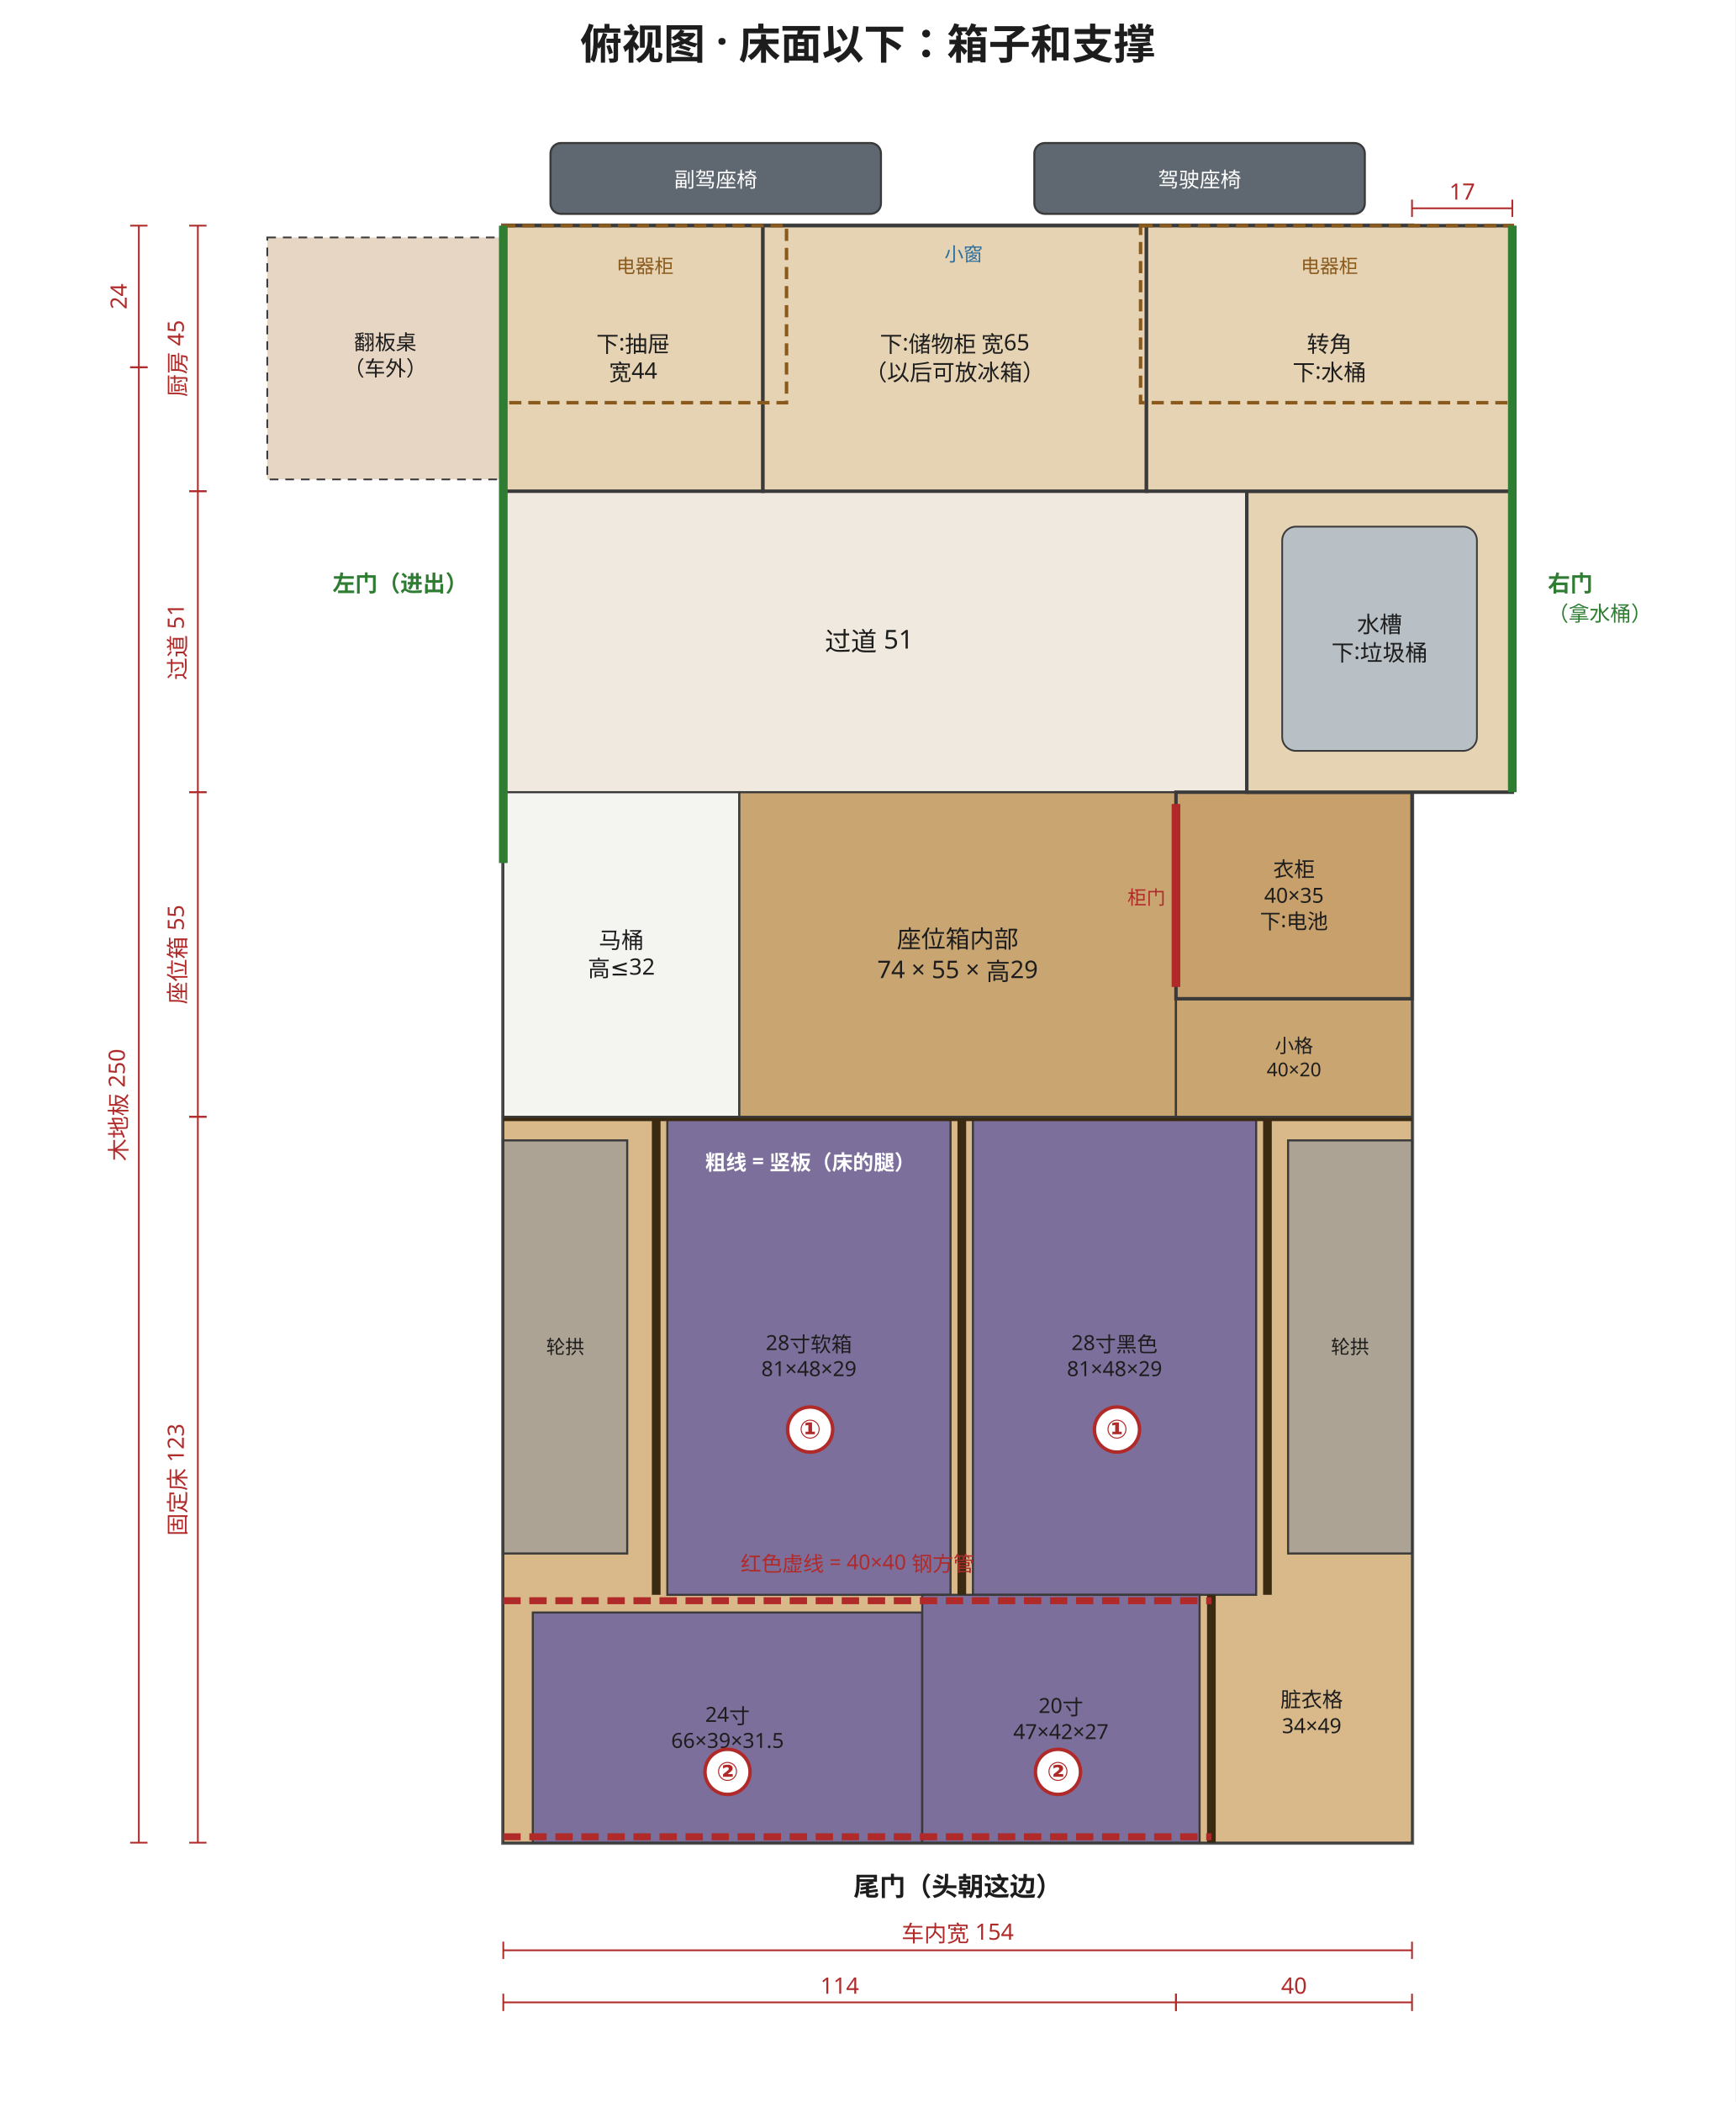
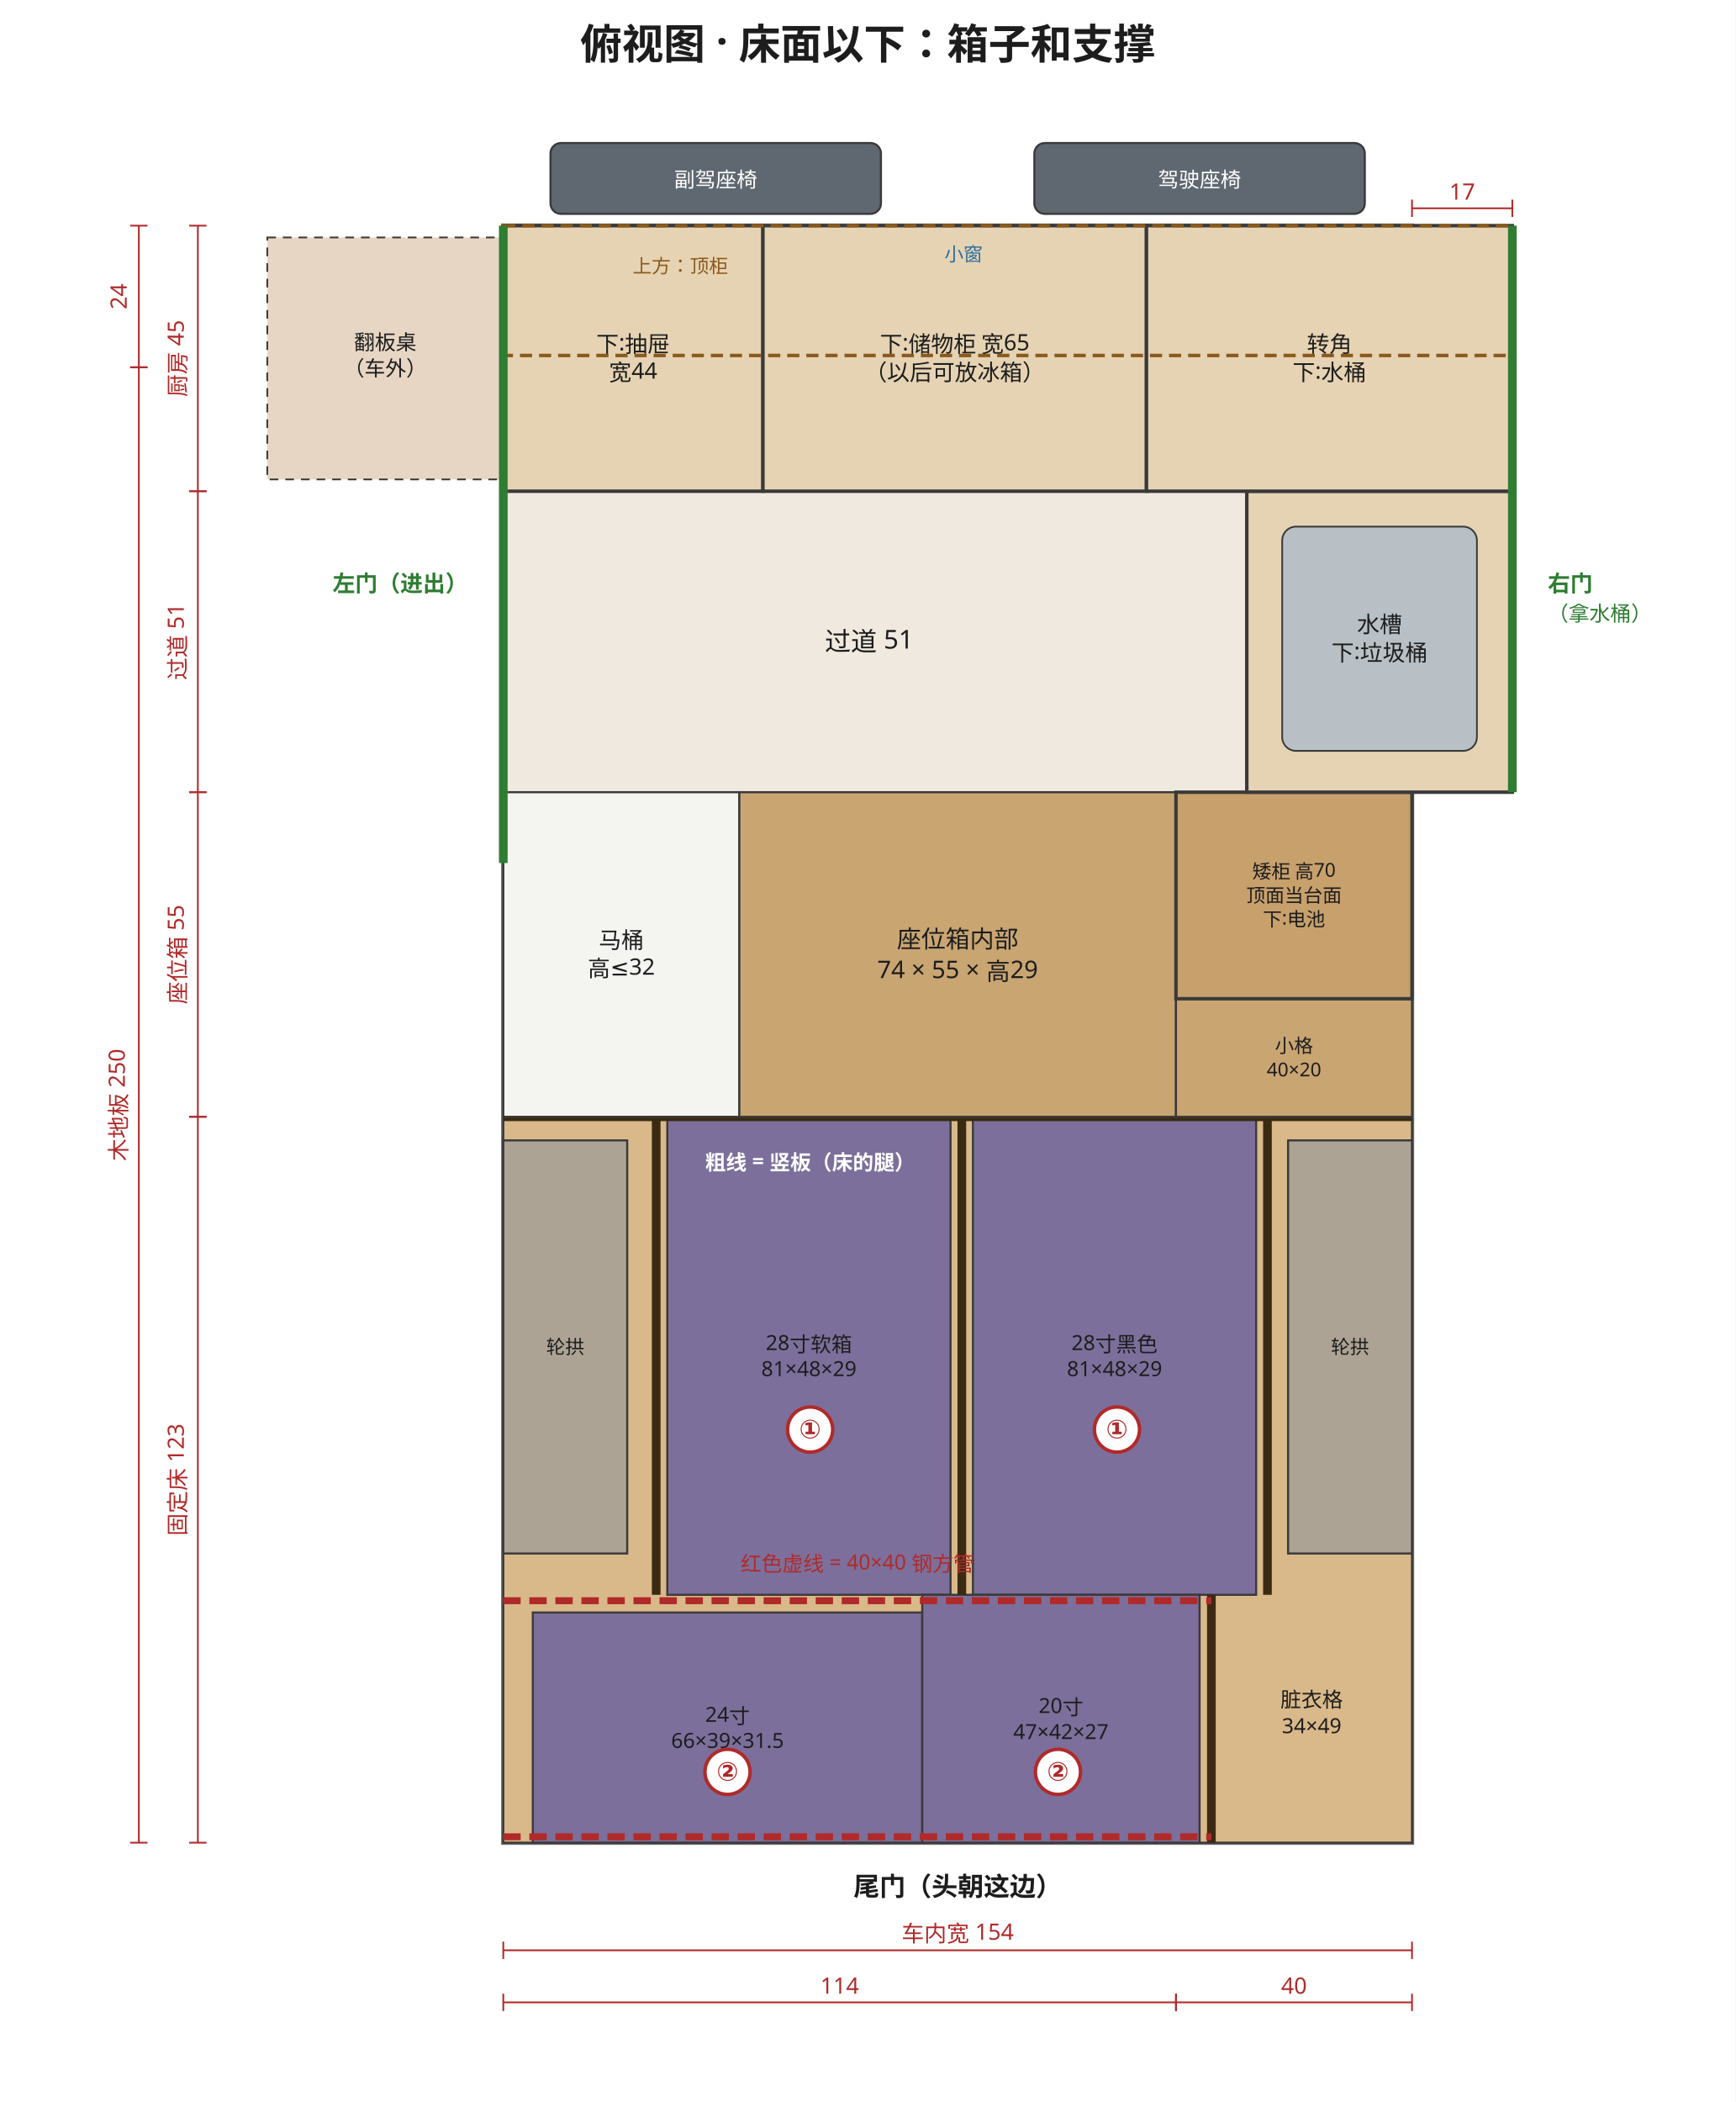
<svg xmlns="http://www.w3.org/2000/svg" width="1000" height="1211" viewBox="0 0 1000 1211" font-family="WenQuanYi Zen Hei, sans-serif">
  <rect width="1000" height="1211" fill="#ffffff" />
  <text x="500.0" y="34" font-size="24" text-anchor="middle" fill="#1d1d1d" font-weight="bold">俯视图 · 床面以下：箱子和支撑</text>
  <rect x="290.0" y="211.6" width="523.6" height="850.0" fill="#efe9df" stroke="#6b6b6b" stroke-width="2.5" />
  <rect x="290.0" y="130.0" width="523.6" height="81.6" fill="#e3ddd2" stroke="#6b6b6b" stroke-width="2.5" />
  <rect x="813.6" y="130.0" width="57.8" height="326.4" fill="#e3ddd2" stroke="#6b6b6b" stroke-width="1.2" />
  <rect x="290.0" y="643.4" width="523.6" height="418.2" fill="#d9b98a" stroke="#3a3a3a" stroke-width="1.2" />
  <rect x="384.5" y="643.4" width="163.2" height="275.4" fill="#7c6f9b" stroke="#3a3a3a" stroke-width="1.2" />
  <text x="466.1" y="777.8" font-size="12" text-anchor="middle" fill="#1d1d1d">28寸软箱</text>
  <text x="466.1" y="792.8" font-size="12" text-anchor="middle" fill="#1d1d1d">81×48×29</text>
  <rect x="560.6" y="643.4" width="163.2" height="275.4" fill="#7c6f9b" stroke="#3a3a3a" stroke-width="1.2" />
  <text x="642.2" y="777.8" font-size="12" text-anchor="middle" fill="#1d1d1d">28寸黑色</text>
  <text x="642.2" y="792.8" font-size="12" text-anchor="middle" fill="#1d1d1d">81×48×29</text>
  <rect x="307.0" y="929.0" width="224.4" height="132.6" fill="#7c6f9b" stroke="#3a3a3a" stroke-width="1.2" />
  <text x="419.2" y="992.0" font-size="12" text-anchor="middle" fill="#1d1d1d">24寸</text>
  <text x="419.2" y="1007.0" font-size="12" text-anchor="middle" fill="#1d1d1d">66×39×31.5</text>
  <rect x="531.4" y="918.8" width="159.8" height="142.8" fill="#7c6f9b" stroke="#3a3a3a" stroke-width="1.2" />
  <text x="611.3" y="986.9" font-size="12" text-anchor="middle" fill="#1d1d1d">20寸</text>
  <text x="611.3" y="1001.9" font-size="12" text-anchor="middle" fill="#1d1d1d">47×42×27</text>
  <rect x="290.0" y="657.0" width="71.4" height="238.0" fill="#9a9a9a" stroke="#3a3a3a" stroke-width="1.2" fill-opacity="0.7" />
  <text x="325.7" y="779.9" font-size="11" text-anchor="middle" fill="#1d1d1d">轮拱</text>
  <rect x="742.2" y="657.0" width="71.4" height="238.0" fill="#9a9a9a" stroke="#3a3a3a" stroke-width="1.2" fill-opacity="0.7" />
  <text x="777.9" y="779.9" font-size="11" text-anchor="middle" fill="#1d1d1d">轮拱</text>
  <line x1="378.1" y1="918.8" x2="378.1" y2="643.4" stroke="#3b2a12" stroke-width="5" />
  <line x1="554.2" y1="918.8" x2="554.2" y2="643.4" stroke="#3b2a12" stroke-width="5" />
  <line x1="730.3" y1="918.8" x2="730.3" y2="643.4" stroke="#3b2a12" stroke-width="5" />
  <line x1="698.0" y1="1061.6" x2="698.0" y2="918.8" stroke="#3b2a12" stroke-width="5" />
  <line x1="290.0" y1="643.4" x2="813.6" y2="643.4" stroke="#3b2a12" stroke-width="5" />
  <line x1="290.0" y1="1058.2" x2="698.0" y2="1058.2" stroke="#b02a2a" stroke-width="4" stroke-dasharray="10 5" />
  <line x1="290.0" y1="922.2" x2="698.0" y2="922.2" stroke="#b02a2a" stroke-width="4" stroke-dasharray="10 5" />
  <text x="755.8" y="983.5" font-size="12" text-anchor="middle" fill="#1d1d1d">脏衣格</text>
  <text x="755.8" y="998.5" font-size="12" text-anchor="middle" fill="#1d1d1d">34×49</text>
  <text x="466.8" y="674.0" font-size="12" text-anchor="middle" fill="#ffffff" font-weight="bold">粗线 = 竖板（床的腿）</text>
  <text x="494.0" y="905.2" font-size="12" text-anchor="middle" fill="#b02a2a">红色虚线 = 40×40 钢方管</text>
  <rect x="290.0" y="456.4" width="136.0" height="187.0" fill="#f4f4f1" stroke="#3a3a3a" stroke-width="1.2" />
  <text x="358.0" y="546.3" font-size="13" text-anchor="middle" fill="#1d1d1d">马桶</text>
  <text x="358.0" y="562.6" font-size="13" text-anchor="middle" fill="#1d1d1d">高≤32</text>
  <rect x="426.0" y="456.4" width="251.6" height="187.0" fill="#c9a572" stroke="#3a3a3a" stroke-width="1.2" />
  <text x="551.8" y="546.0" font-size="14" text-anchor="middle" fill="#1d1d1d">座位箱内部</text>
  <text x="551.8" y="563.5" font-size="14" text-anchor="middle" fill="#1d1d1d">74 × 55 × 高29</text>
  <rect x="677.6" y="575.4" width="136.0" height="68.0" fill="#c9a572" stroke="#3a3a3a" stroke-width="1.2" />
  <text x="745.6" y="606.4" font-size="11" text-anchor="middle" fill="#1d1d1d">小格</text>
  <text x="745.6" y="620.1" font-size="11" text-anchor="middle" fill="#1d1d1d">40×20</text>
  <circle cx="466.8" cy="823.6" r="13" fill="#ffffff" stroke="#b02a2a" stroke-width="2" />
  <text x="466.8" y="828.6" font-size="15" text-anchor="middle" fill="#b02a2a" font-weight="bold">①</text>
  <circle cx="643.6" cy="823.6" r="13" fill="#ffffff" stroke="#b02a2a" stroke-width="2" />
  <text x="643.6" y="828.6" font-size="15" text-anchor="middle" fill="#b02a2a" font-weight="bold">①</text>
  <circle cx="419.2" cy="1020.8" r="13" fill="#ffffff" stroke="#b02a2a" stroke-width="2" />
  <text x="419.2" y="1025.8" font-size="15" text-anchor="middle" fill="#b02a2a" font-weight="bold">②</text>
  <circle cx="609.6" cy="1020.8" r="13" fill="#ffffff" stroke="#b02a2a" stroke-width="2" />
  <text x="609.6" y="1025.8" font-size="15" text-anchor="middle" fill="#b02a2a" font-weight="bold">②</text>
  <rect x="677.6" y="456.4" width="136.0" height="119.0" fill="#c7a06c" stroke="#3a3a3a" stroke-width="2" />
-   <text x="745.6" y="505.1" font-size="12" text-anchor="middle" fill="#1d1d1d">衣柜</text>
-   <text x="745.6" y="520.1" font-size="12" text-anchor="middle" fill="#1d1d1d">40×35</text>
-   <text x="745.6" y="535.1" font-size="12" text-anchor="middle" fill="#1d1d1d">下:电池</text>
-   <line x1="677.6" y1="463.2" x2="677.6" y2="568.6" stroke="#b02a2a" stroke-width="5" />
-   <text x="671.6" y="521.0" font-size="11" text-anchor="end" fill="#b02a2a">柜门</text>
+   <text x="745.6" y="506.0" font-size="11" text-anchor="middle" fill="#1d1d1d">矮柜 高70</text>
+   <text x="745.6" y="519.8" font-size="11" text-anchor="middle" fill="#1d1d1d">顶面当台面</text>
+   <text x="745.6" y="533.5" font-size="11" text-anchor="middle" fill="#1d1d1d">下:电池</text>
  <text x="500.8" y="374.9" font-size="15" text-anchor="middle" fill="#1d1d1d">过道 51</text>
  <rect x="718.4" y="283.0" width="153.0" height="173.4" fill="#e6d3b3" stroke="#3a3a3a" stroke-width="2" />
  <rect x="738.8" y="303.4" width="112.2" height="129.2" rx="8" fill="#b8c0c6" stroke="#3a3a3a" />
  <text x="794.9" y="364.4" font-size="13" text-anchor="middle" fill="#1d1d1d">水槽</text>
  <text x="794.9" y="380.7" font-size="13" text-anchor="middle" fill="#1d1d1d">下:垃圾桶</text>
  <rect x="290.0" y="130.0" width="149.6" height="153.0" fill="#e6d3b3" stroke="#3a3a3a" stroke-width="2" />
  <text x="364.8" y="202.9" font-size="13" text-anchor="middle" fill="#1d1d1d">下:抽屉</text>
  <text x="364.8" y="219.2" font-size="13" text-anchor="middle" fill="#1d1d1d">宽44</text>
  <rect x="439.6" y="130.0" width="221.0" height="153.0" fill="#e6d3b3" stroke="#3a3a3a" stroke-width="2" />
  <text x="550.1" y="202.9" font-size="13" text-anchor="middle" fill="#1d1d1d">下:储物柜 宽65</text>
  <text x="550.1" y="219.2" font-size="13" text-anchor="middle" fill="#1d1d1d">（以后可放冰箱）</text>
  <rect x="660.6" y="130.0" width="210.8" height="153.0" fill="#e6d3b3" stroke="#3a3a3a" stroke-width="2" />
  <text x="766.0" y="202.9" font-size="13" text-anchor="middle" fill="#1d1d1d">转角</text>
  <text x="766.0" y="219.2" font-size="13" text-anchor="middle" fill="#1d1d1d">下:水桶</text>
-   <rect x="290.0" y="130.0" width="163.2" height="102.0" fill="none" stroke="#8a5a1c" stroke-width="2" stroke-dasharray="7 4" />
-   <rect x="657.2" y="130.0" width="214.2" height="102.0" fill="none" stroke="#8a5a1c" stroke-width="2" stroke-dasharray="7 4" />
-   <text x="371.6" y="157.2" font-size="11" text-anchor="middle" fill="#8a5a1c">电器柜</text>
-   <text x="766.0" y="157.2" font-size="11" text-anchor="middle" fill="#8a5a1c">电器柜</text>
+   <rect x="290.0" y="130.0" width="581.4" height="74.8" fill="none" stroke="#8a5a1c" stroke-width="2" stroke-dasharray="7 4" />
+   <text x="392.0" y="157.2" font-size="11" text-anchor="middle" fill="#8a5a1c">上方：顶柜</text>
  <text x="555.2" y="150.4" font-size="11" text-anchor="middle" fill="#2a6f9e">小窗</text>
  <rect x="154.0" y="136.8" width="136.0" height="139.4" fill="#b98b56" fill-opacity="0.35" stroke="#3a3a3a" stroke-dasharray="5 4" />
  <text x="222.0" y="201.5" font-size="12" text-anchor="middle" fill="#1d1d1d">翻板桌</text>
  <text x="222.0" y="216.5" font-size="12" text-anchor="middle" fill="#1d1d1d">（车外）</text>
  <rect x="317.2" y="82.4" width="190.4" height="40.8" fill="#5f6770" stroke="#3a3a3a" stroke-width="1.2" rx="6" />
  <rect x="596.0" y="82.4" width="190.4" height="40.8" fill="#5f6770" stroke="#3a3a3a" stroke-width="1.2" rx="6" />
  <text x="412.4" y="107.8" font-size="12" text-anchor="middle" fill="#fff">副驾座椅</text>
  <text x="691.2" y="107.8" font-size="12" text-anchor="middle" fill="#fff">驾驶座椅</text>
  <text x="269.6" y="340.8" font-size="13" text-anchor="end" fill="#2e7d32" font-weight="bold">左门（进出）</text>
  <text x="891.8" y="340.8" font-size="13" text-anchor="start" fill="#2e7d32" font-weight="bold">右门</text>
  <text x="891.8" y="357.8" font-size="12" text-anchor="start" fill="#2e7d32">（拿水桶）</text>
  <line x1="290.0" y1="130.0" x2="290.0" y2="497.2" stroke="#2e7d32" stroke-width="5" />
  <line x1="871.4" y1="130.0" x2="871.4" y2="456.4" stroke="#2e7d32" stroke-width="5" />
  <text x="551.8" y="1092.2" font-size="15" text-anchor="middle" fill="#1d1d1d" font-weight="bold">尾门（头朝这边）</text>
  <line x1="290.0" y1="1123.6" x2="813.6" y2="1123.6" stroke="#b02a2a" stroke-width="1" />
  <line x1="290.0" y1="1118.6" x2="290.0" y2="1128.6" stroke="#b02a2a" stroke-width="1" />
  <line x1="813.6" y1="1118.6" x2="813.6" y2="1128.6" stroke="#b02a2a" stroke-width="1" />
  <text x="551.8" y="1118.6" font-size="13" text-anchor="middle" fill="#b02a2a">车内宽 154</text>
  <line x1="290.0" y1="1153.6" x2="677.6" y2="1153.6" stroke="#b02a2a" stroke-width="1" />
  <line x1="290.0" y1="1148.6" x2="290.0" y2="1158.6" stroke="#b02a2a" stroke-width="1" />
  <line x1="677.6" y1="1148.6" x2="677.6" y2="1158.6" stroke="#b02a2a" stroke-width="1" />
  <text x="483.8" y="1148.6" font-size="13" text-anchor="middle" fill="#b02a2a">114</text>
  <line x1="677.6" y1="1153.6" x2="813.6" y2="1153.6" stroke="#b02a2a" stroke-width="1" />
  <line x1="677.6" y1="1148.6" x2="677.6" y2="1158.6" stroke="#b02a2a" stroke-width="1" />
  <line x1="813.6" y1="1148.6" x2="813.6" y2="1158.6" stroke="#b02a2a" stroke-width="1" />
  <text x="745.6" y="1148.6" font-size="13" text-anchor="middle" fill="#b02a2a">40</text>
  <line x1="114.0" y1="643.4" x2="114.0" y2="1061.6" stroke="#b02a2a" stroke-width="1" />
  <line x1="109.0" y1="643.4" x2="119.0" y2="643.4" stroke="#b02a2a" stroke-width="1" />
  <line x1="109.0" y1="1061.6" x2="119.0" y2="1061.6" stroke="#b02a2a" stroke-width="1" />
  <text x="107.0" y="852.5" font-size="13" text-anchor="middle" fill="#b02a2a" transform="rotate(-90 107.0 852.5)">固定床 123</text>
  <line x1="114.0" y1="456.4" x2="114.0" y2="643.4" stroke="#b02a2a" stroke-width="1" />
  <line x1="109.0" y1="456.4" x2="119.0" y2="456.4" stroke="#b02a2a" stroke-width="1" />
  <line x1="109.0" y1="643.4" x2="119.0" y2="643.4" stroke="#b02a2a" stroke-width="1" />
  <text x="107.0" y="549.9" font-size="13" text-anchor="middle" fill="#b02a2a" transform="rotate(-90 107.0 549.9)">座位箱 55</text>
  <line x1="114.0" y1="283.0" x2="114.0" y2="456.4" stroke="#b02a2a" stroke-width="1" />
  <line x1="109.0" y1="283.0" x2="119.0" y2="283.0" stroke="#b02a2a" stroke-width="1" />
  <line x1="109.0" y1="456.4" x2="119.0" y2="456.4" stroke="#b02a2a" stroke-width="1" />
  <text x="107.0" y="369.7" font-size="13" text-anchor="middle" fill="#b02a2a" transform="rotate(-90 107.0 369.7)">过道 51</text>
  <line x1="114.0" y1="130.0" x2="114.0" y2="283.0" stroke="#b02a2a" stroke-width="1" />
  <line x1="109.0" y1="130.0" x2="119.0" y2="130.0" stroke="#b02a2a" stroke-width="1" />
  <line x1="109.0" y1="283.0" x2="119.0" y2="283.0" stroke="#b02a2a" stroke-width="1" />
  <text x="107.0" y="206.5" font-size="13" text-anchor="middle" fill="#b02a2a" transform="rotate(-90 107.0 206.5)">厨房 45</text>
  <line x1="80.0" y1="211.6" x2="80.0" y2="1061.6" stroke="#b02a2a" stroke-width="1" />
  <line x1="75.0" y1="211.6" x2="85.0" y2="211.6" stroke="#b02a2a" stroke-width="1" />
  <line x1="75.0" y1="1061.6" x2="85.0" y2="1061.6" stroke="#b02a2a" stroke-width="1" />
  <text x="73.0" y="636.6" font-size="13" text-anchor="middle" fill="#b02a2a" transform="rotate(-90 73.0 636.6)">木地板 250</text>
  <line x1="80.0" y1="130.0" x2="80.0" y2="211.6" stroke="#b02a2a" stroke-width="1" />
  <line x1="75.0" y1="130.0" x2="85.0" y2="130.0" stroke="#b02a2a" stroke-width="1" />
  <line x1="75.0" y1="211.6" x2="85.0" y2="211.6" stroke="#b02a2a" stroke-width="1" />
  <text x="73.0" y="170.8" font-size="13" text-anchor="middle" fill="#b02a2a" transform="rotate(-90 73.0 170.8)">24</text>
  <line x1="813.6" y1="120.0" x2="871.4" y2="120.0" stroke="#b02a2a" stroke-width="1" />
  <line x1="813.6" y1="115.0" x2="813.6" y2="125.0" stroke="#b02a2a" stroke-width="1" />
  <line x1="871.4" y1="115.0" x2="871.4" y2="125.0" stroke="#b02a2a" stroke-width="1" />
  <text x="842.5" y="115.0" font-size="13" text-anchor="middle" fill="#b02a2a">17</text>
</svg>
